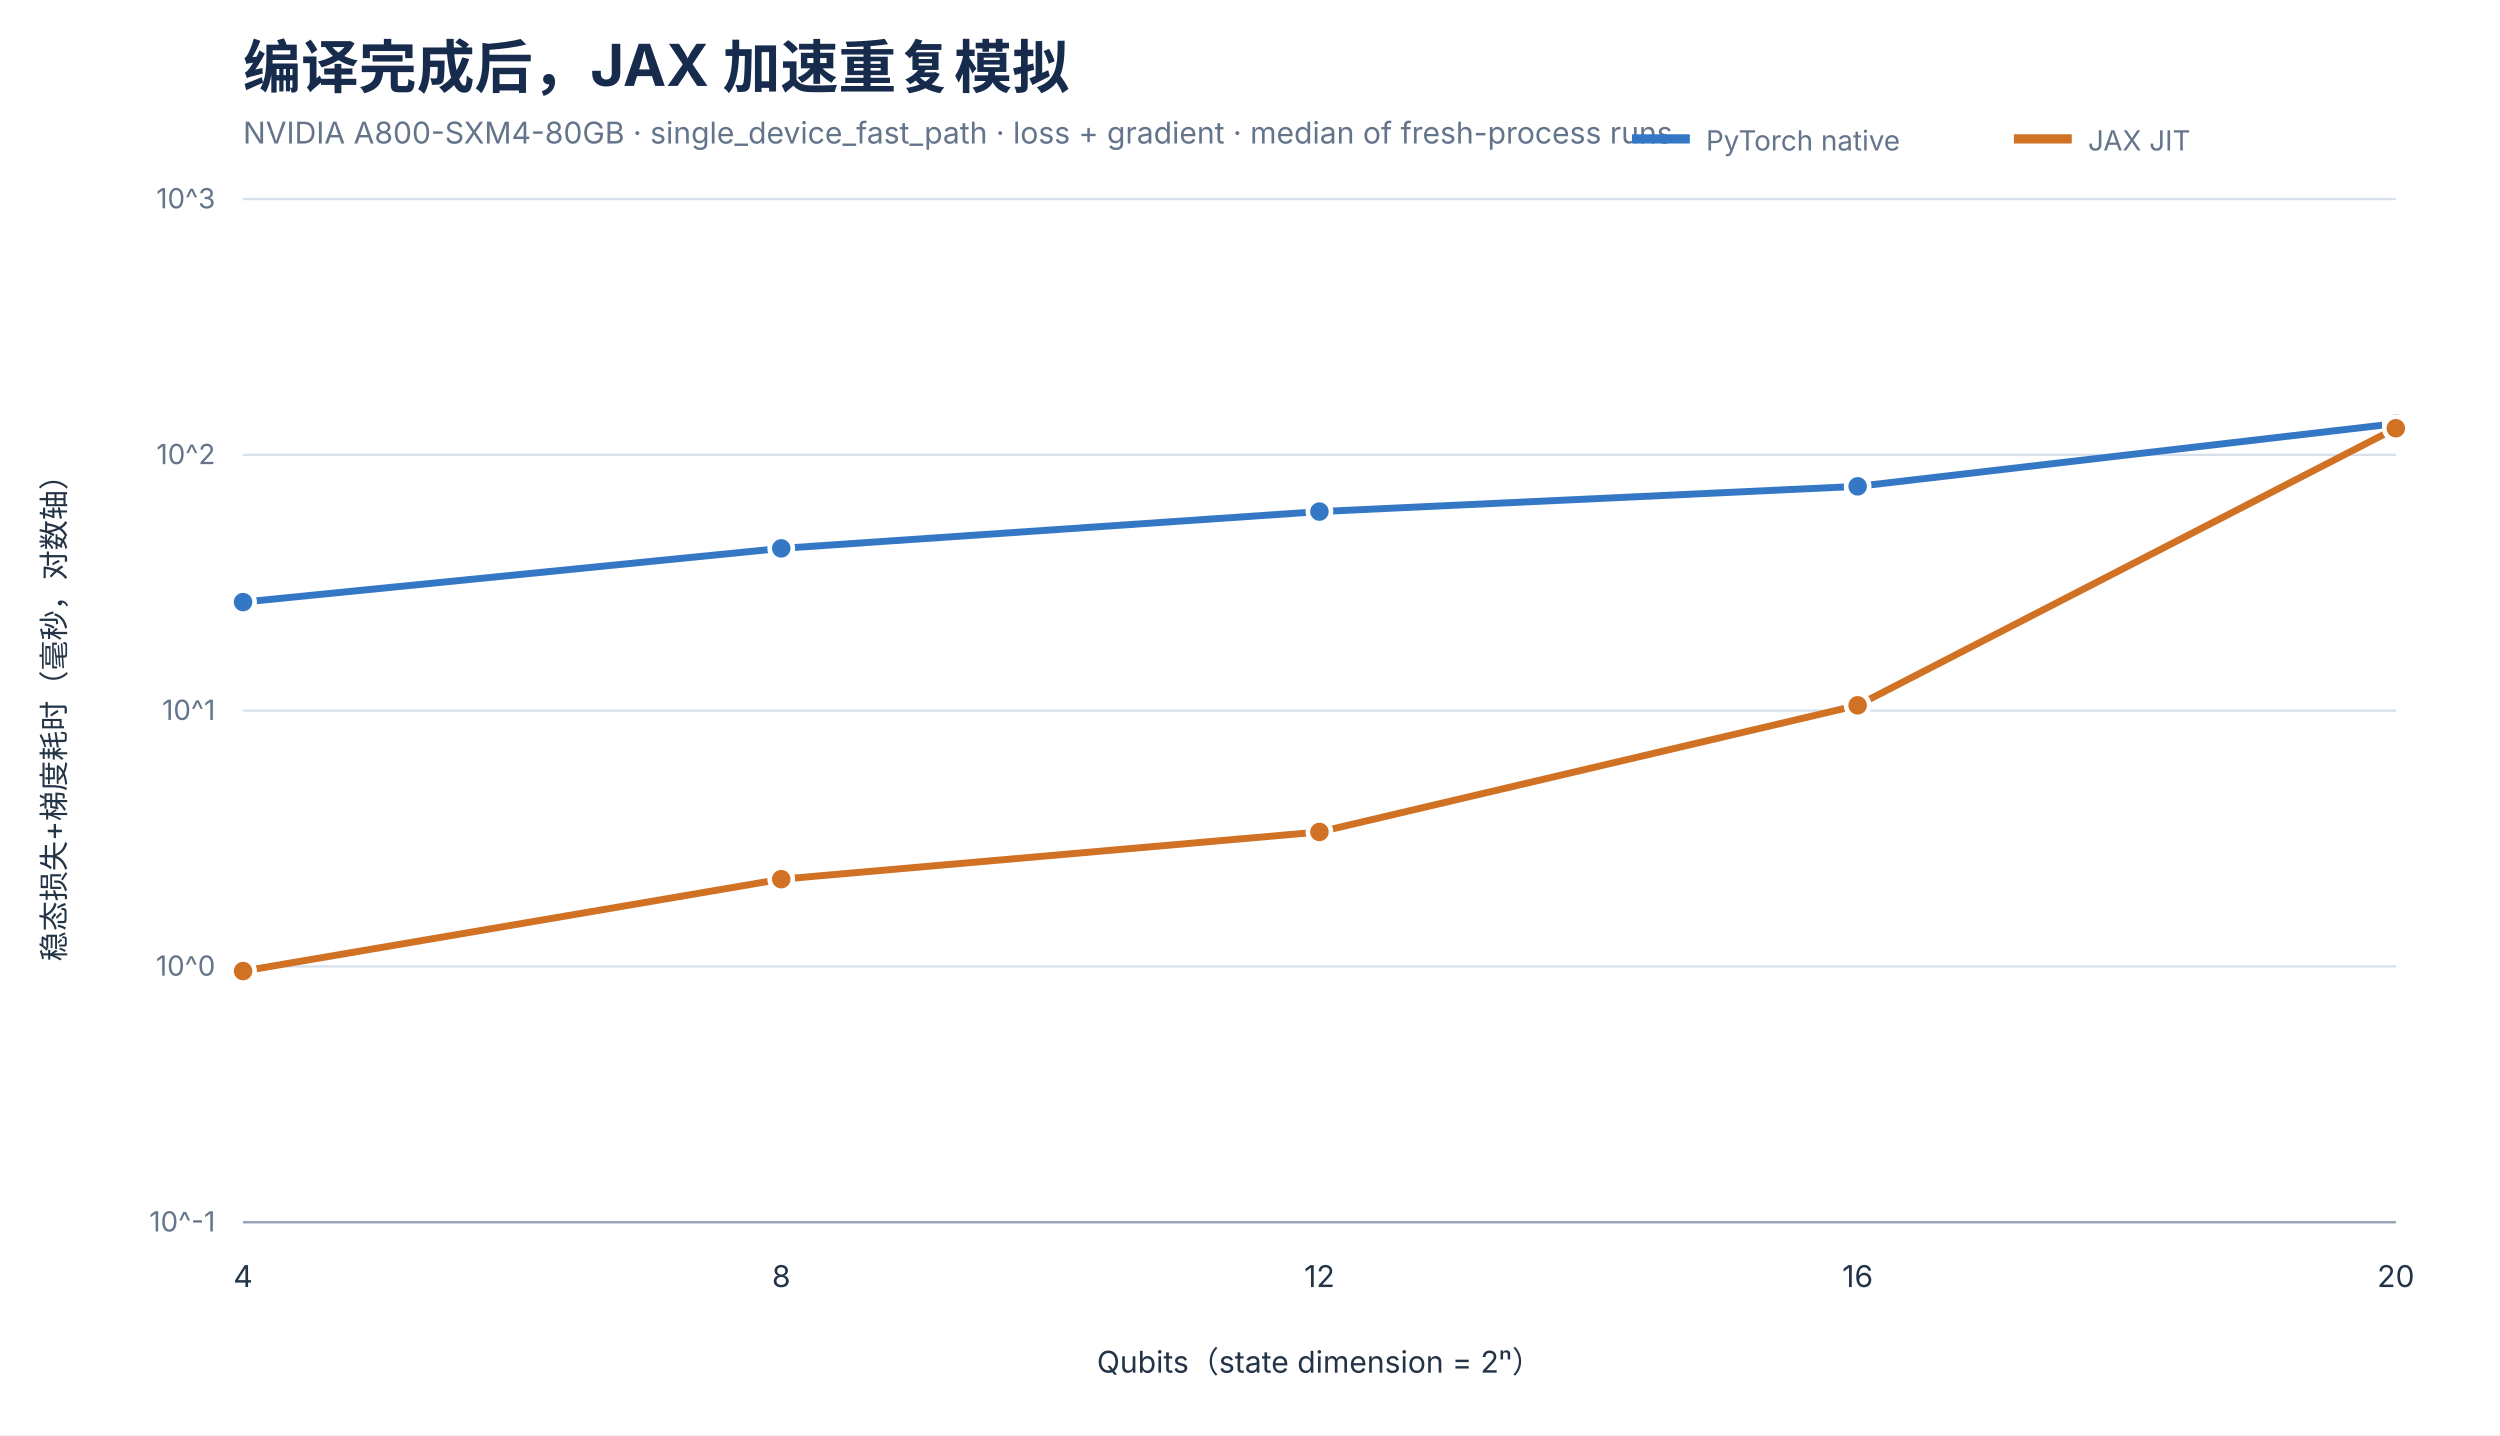
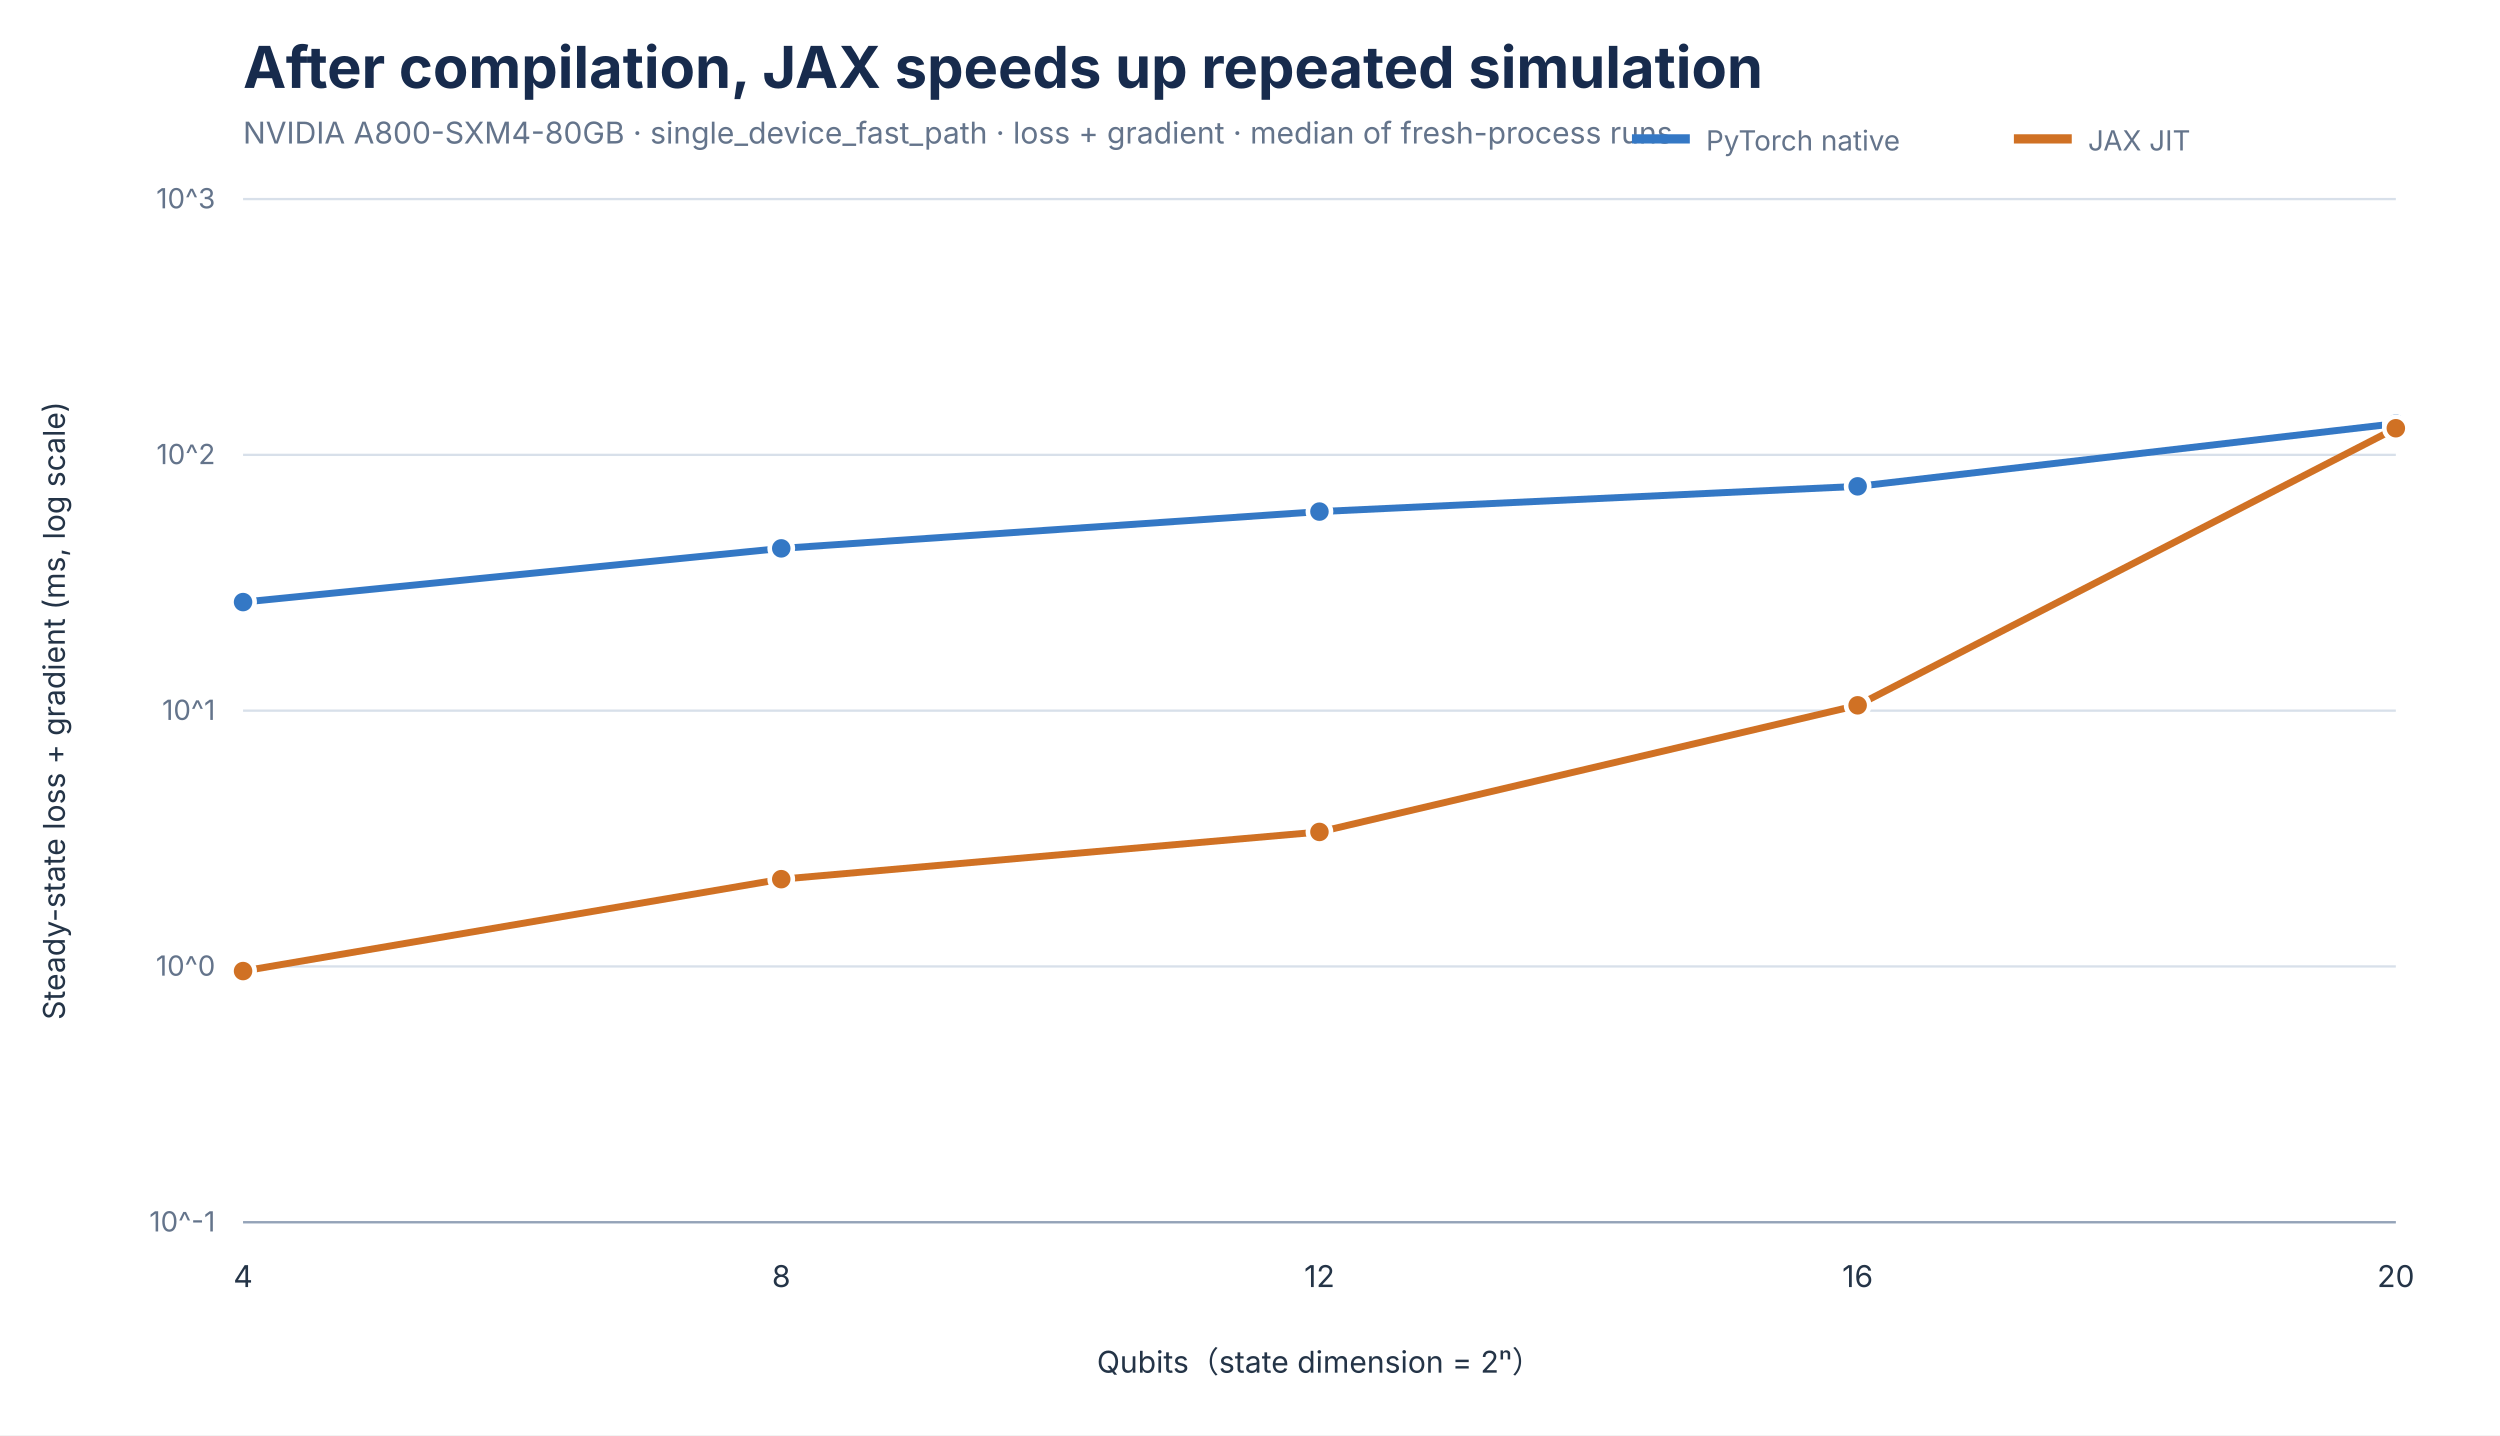
<svg xmlns="http://www.w3.org/2000/svg" width="1080" height="620" viewBox="0 0 1080 620">
  <rect width="100%" height="100%" fill="#FFFFFF" />
  <style>text{font-family:Inter,"PingFang SC","Microsoft YaHei",Arial,sans-serif;fill:#243447}.title{font-size:25px;font-weight:700;fill:#172B4D}.sub{font-size:13px;fill:#64748B}.axis{font-size:12px;fill:#64748B}.label{font-size:13px}.value{font-size:12px;font-weight:700}</style>
-   <text x="105" y="38" class="title">编译完成后，JAX 加速重复模拟</text>
+   <text x="105" y="38" class="title">After compilation, JAX speeds up repeated simulation</text>
  <text x="105" y="62" class="sub">NVIDIA A800-SXM4-80GB · single_device_fast_path · loss + gradient · median of fresh-process runs</text>
  <line x1="105" y1="528.0" x2="1035" y2="528.0" stroke="#D8E0EA" stroke-width="1" />
  <text x="93" y="532.0" text-anchor="end" class="axis">10^-1</text>
  <line x1="105" y1="417.5" x2="1035" y2="417.5" stroke="#D8E0EA" stroke-width="1" />
  <text x="93" y="421.5" text-anchor="end" class="axis">10^0</text>
  <line x1="105" y1="307.0" x2="1035" y2="307.0" stroke="#D8E0EA" stroke-width="1" />
  <text x="93" y="311.0" text-anchor="end" class="axis">10^1</text>
  <line x1="105" y1="196.5" x2="1035" y2="196.5" stroke="#D8E0EA" stroke-width="1" />
  <text x="93" y="200.5" text-anchor="end" class="axis">10^2</text>
  <line x1="105" y1="86.0" x2="1035" y2="86.0" stroke="#D8E0EA" stroke-width="1" />
  <text x="93" y="90.0" text-anchor="end" class="axis">10^3</text>
  <line x1="105" y1="528" x2="1035" y2="528" stroke="#94A3B8" />
  <text x="105.0" y="556" text-anchor="middle" class="label">4</text>
  <text x="337.5" y="556" text-anchor="middle" class="label">8</text>
  <text x="570.0" y="556" text-anchor="middle" class="label">12</text>
  <text x="802.5" y="556" text-anchor="middle" class="label">16</text>
  <text x="1035.0" y="556" text-anchor="middle" class="label">20</text>
  <text x="570.0" y="593" text-anchor="middle" class="label">Qubits（state dimension = 2ⁿ）</text>
-   <text transform="translate(28 307.0) rotate(-90)" text-anchor="middle" class="label">稳态损失+梯度耗时（毫秒，对数轴）</text>
+   <text transform="translate(28 307.0) rotate(-90)" text-anchor="middle" class="label">Steady-state loss + gradient (ms, log scale)</text>
  <polyline points="105.0,260.1 337.5,236.9 570.0,221.0 802.5,210.1 1035.0,183.0" fill="none" stroke="#3478C5" stroke-width="3" />
  <circle cx="105.0" cy="260.1" r="5" fill="#3478C5" stroke="#FFF" stroke-width="2" />
  <circle cx="337.5" cy="236.9" r="5" fill="#3478C5" stroke="#FFF" stroke-width="2" />
  <circle cx="570.0" cy="221.0" r="5" fill="#3478C5" stroke="#FFF" stroke-width="2" />
  <circle cx="802.5" cy="210.1" r="5" fill="#3478C5" stroke="#FFF" stroke-width="2" />
  <circle cx="1035.0" cy="183.0" r="5" fill="#3478C5" stroke="#FFF" stroke-width="2" />
  <line x1="705" y1="60" x2="730" y2="60" stroke="#3478C5" stroke-width="4" />
  <text x="737" y="65" class="axis">PyTorch native</text>
  <polyline points="105.0,419.5 337.5,379.8 570.0,359.4 802.5,304.7 1035.0,185.0" fill="none" stroke="#D07124" stroke-width="3" />
  <circle cx="105.0" cy="419.5" r="5" fill="#D07124" stroke="#FFF" stroke-width="2" />
  <circle cx="337.5" cy="379.8" r="5" fill="#D07124" stroke="#FFF" stroke-width="2" />
  <circle cx="570.0" cy="359.4" r="5" fill="#D07124" stroke="#FFF" stroke-width="2" />
  <circle cx="802.5" cy="304.7" r="5" fill="#D07124" stroke="#FFF" stroke-width="2" />
  <circle cx="1035.0" cy="185.0" r="5" fill="#D07124" stroke="#FFF" stroke-width="2" />
  <line x1="870" y1="60" x2="895" y2="60" stroke="#D07124" stroke-width="4" />
  <text x="902" y="65" class="axis">JAX JIT</text>
</svg>
